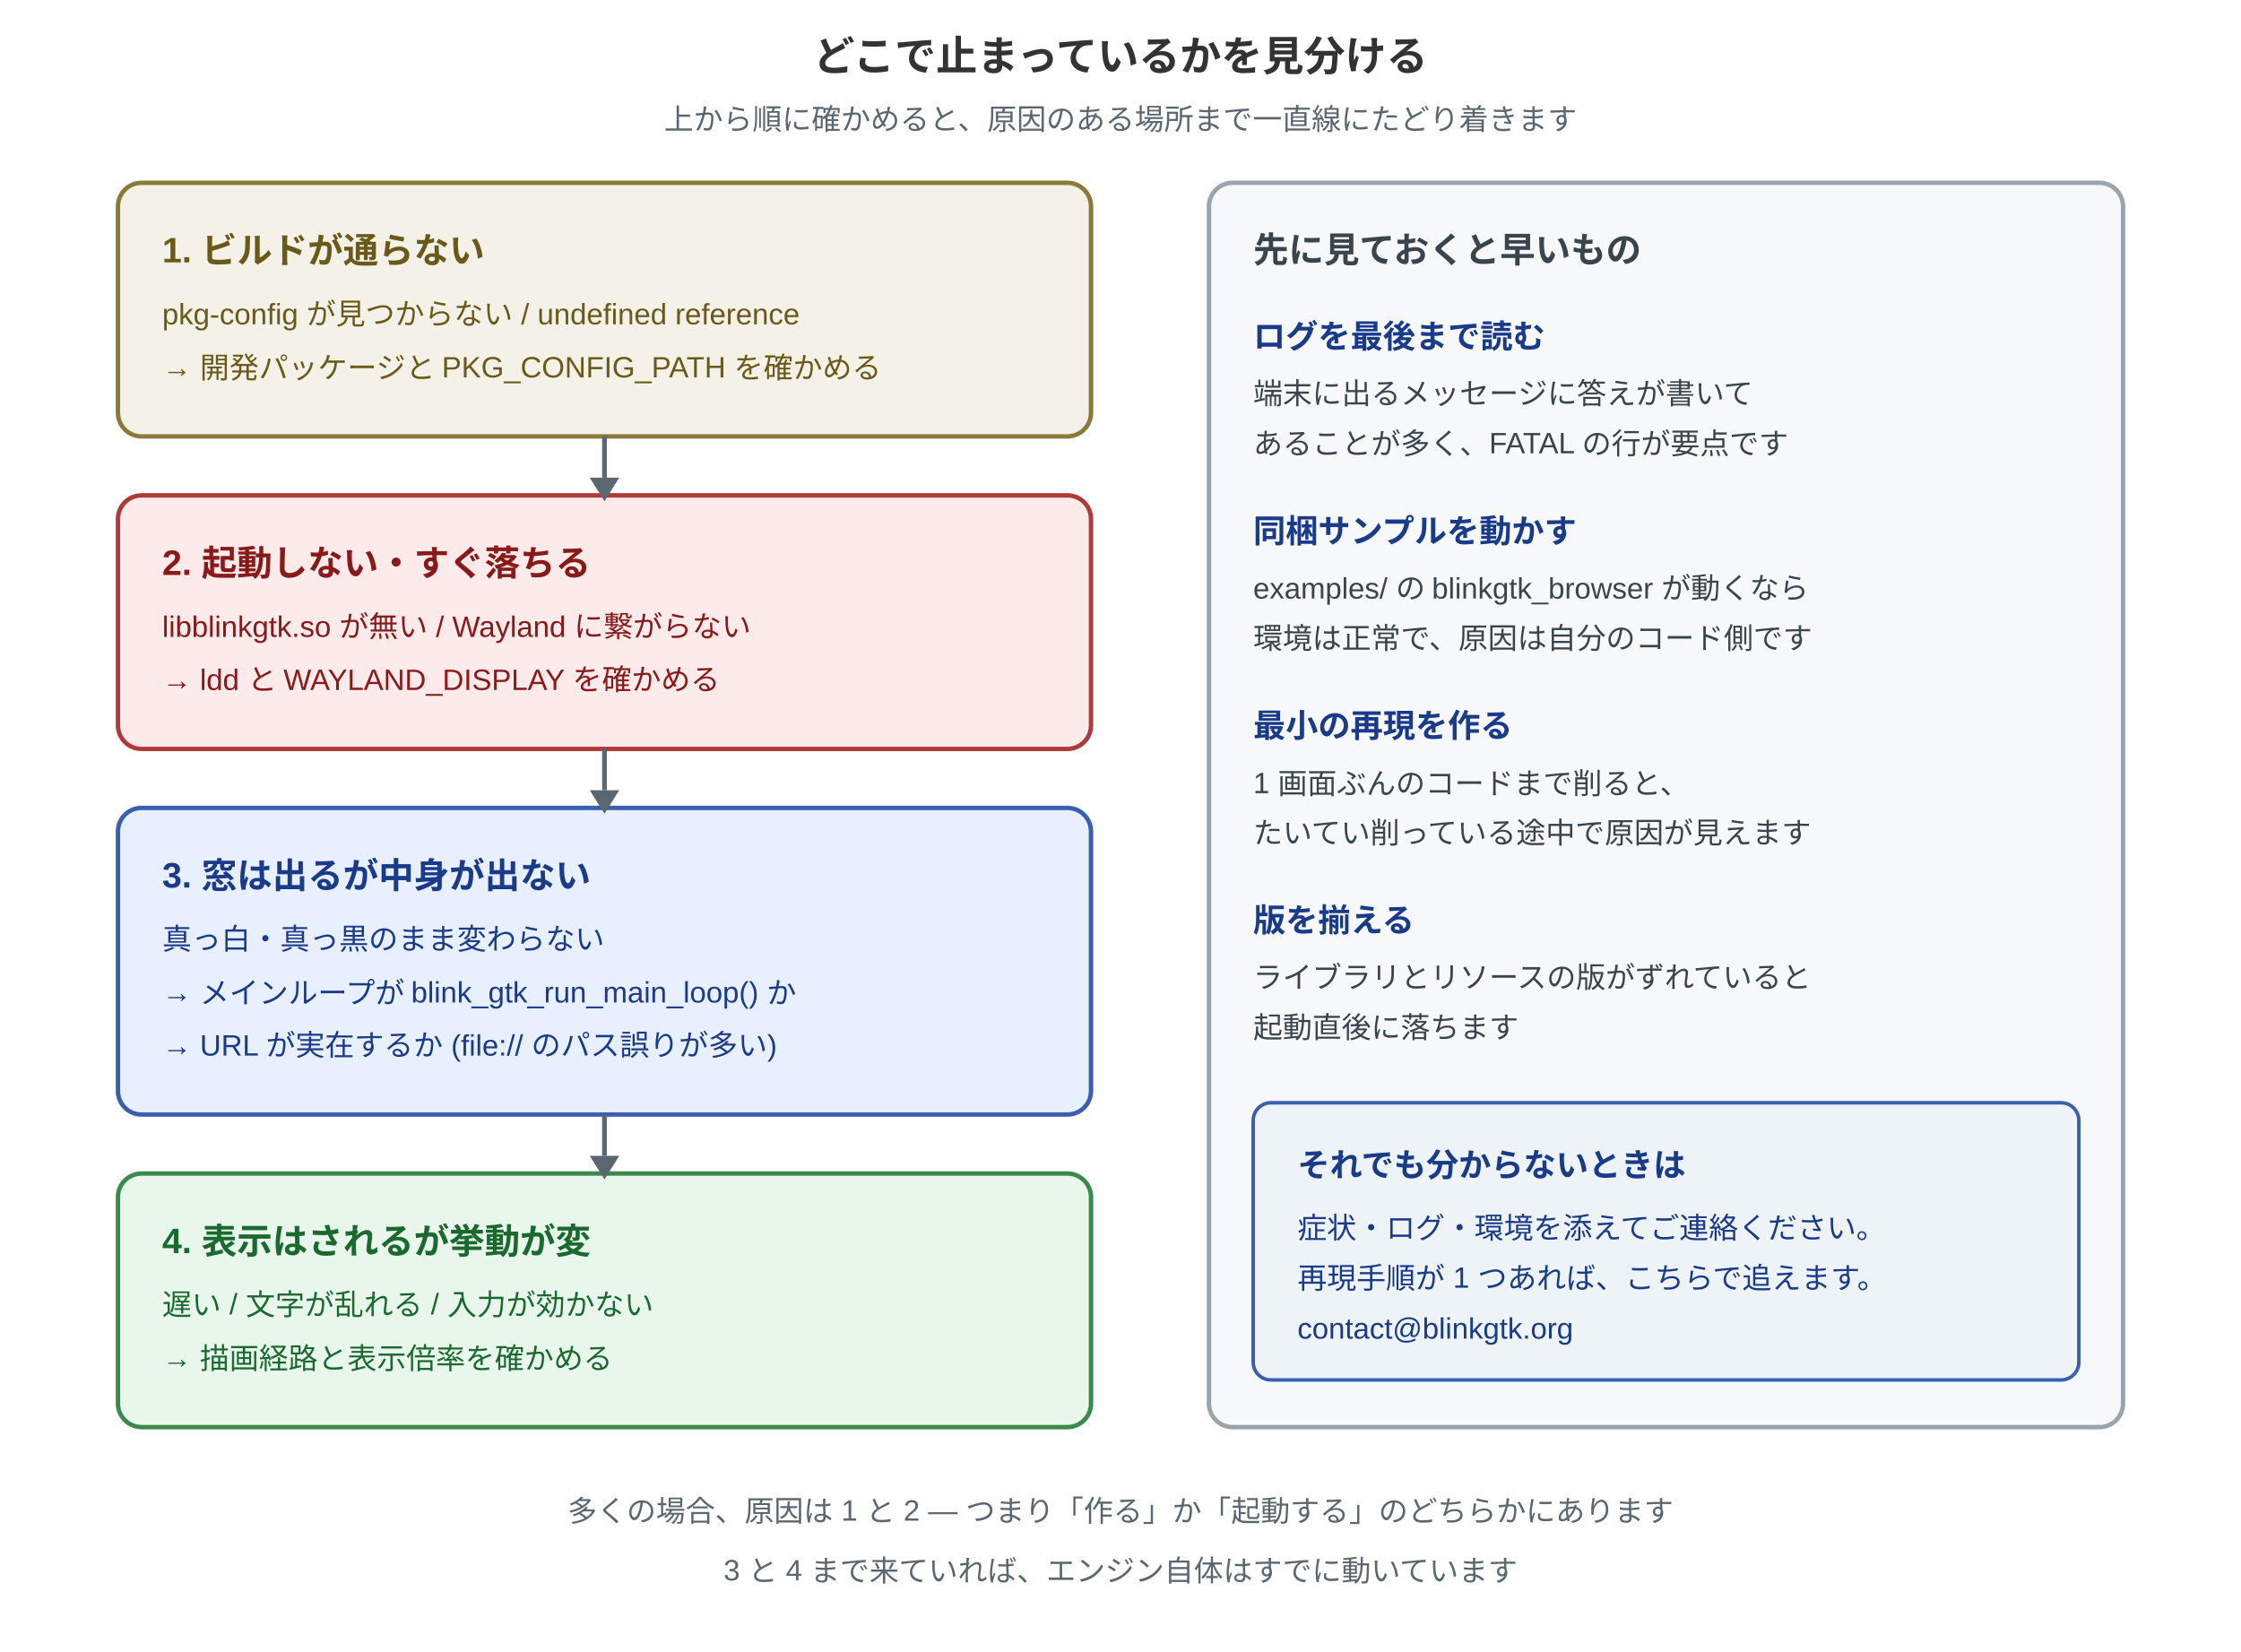
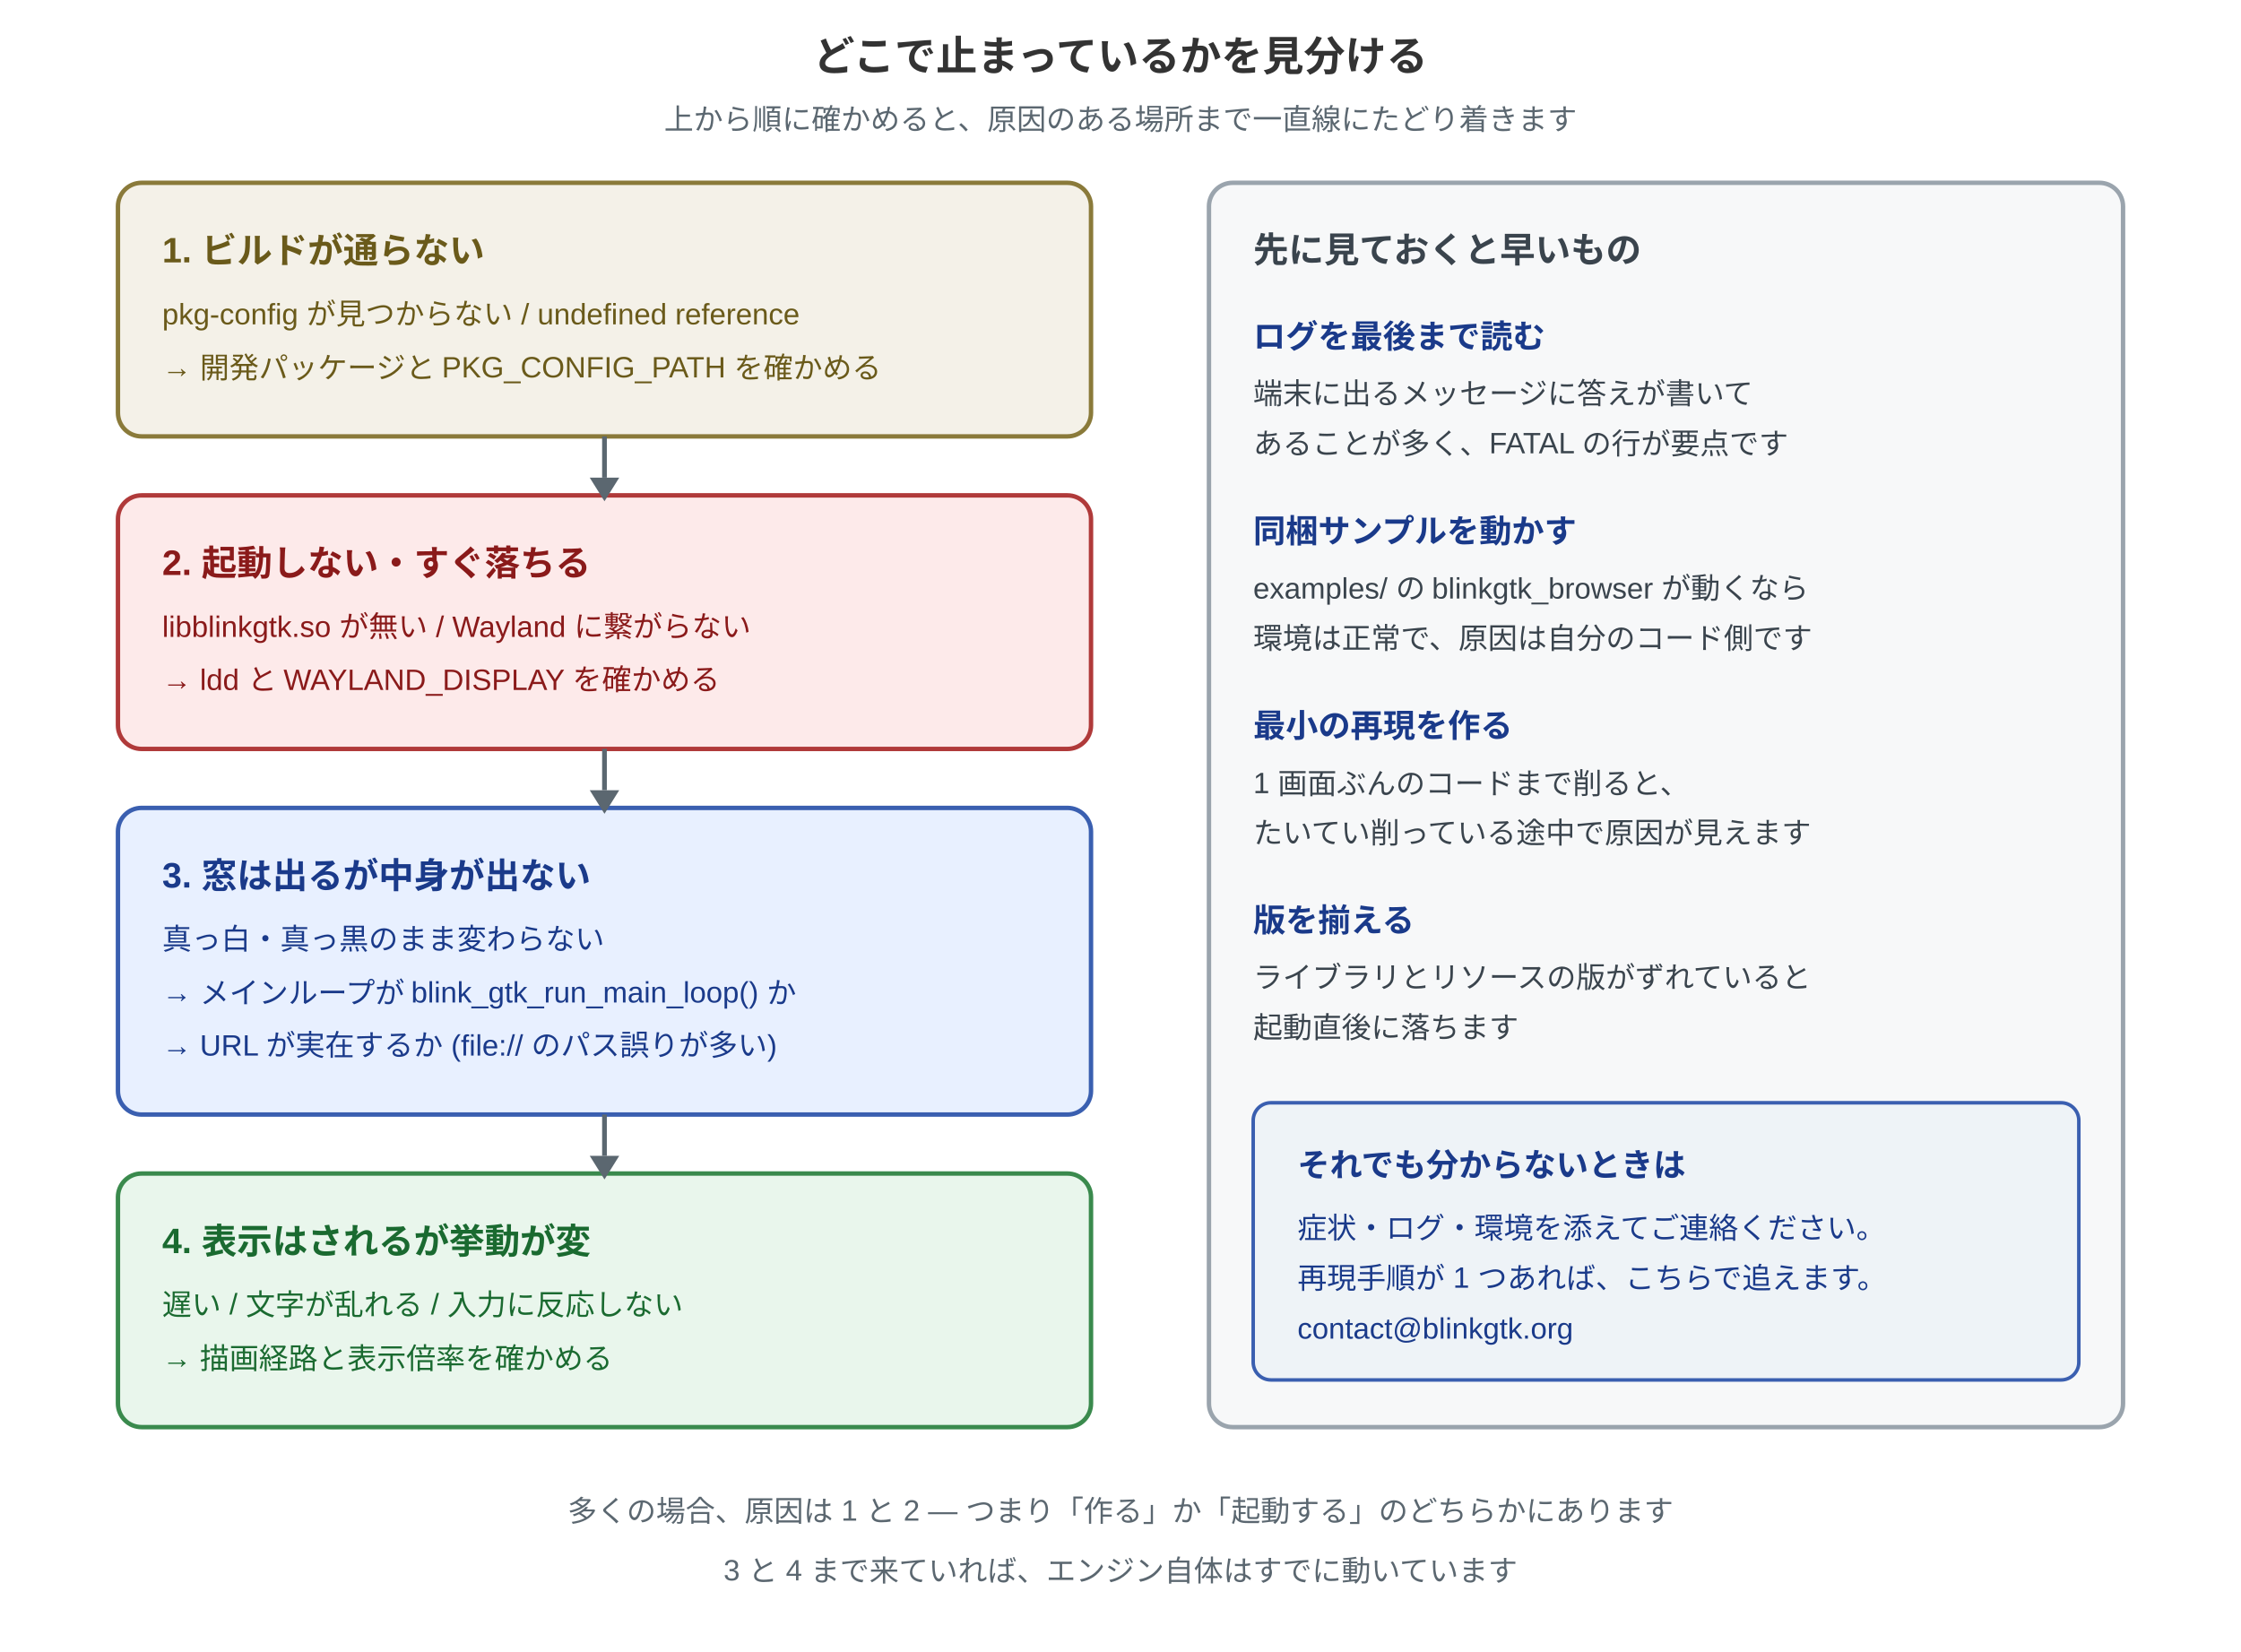
<svg xmlns="http://www.w3.org/2000/svg" viewBox="0 0 760 560" font-family="Liberation Sans, Harano Aji Gothic, sans-serif">
  <text x="380" y="24" text-anchor="middle" font-size="14" font-weight="bold" fill="#333">どこで止まっているかを見分ける</text>
  <text x="380" y="44" text-anchor="middle" font-size="10" fill="#5b6770">上から順に確かめると、原因のある場所まで一直線にたどり着きます</text>
  <rect x="40" y="62" width="330" height="86" rx="8" fill="#f4f1e8" stroke="#8a7a3a" stroke-width="1.5" />
  <text x="55" y="89" font-size="12" font-weight="bold" fill="#6a5a1a">1. ビルドが通らない</text>
  <text x="55" y="110" font-size="10" fill="#6a5a1a">pkg-config が見つからない / undefined reference</text>
  <text x="55" y="128" font-size="10" fill="#6a5a1a">→ 開発パッケージと PKG_CONFIG_PATH を確かめる</text>
  <rect x="40" y="168" width="330" height="86" rx="8" fill="#fdeaea" stroke="#b03a3a" stroke-width="1.5" />
  <text x="55" y="195" font-size="12" font-weight="bold" fill="#8a1a1a">2. 起動しない・すぐ落ちる</text>
  <text x="55" y="216" font-size="10" fill="#8a1a1a">libblinkgtk.so が無い / Wayland に繋がらない</text>
  <text x="55" y="234" font-size="10" fill="#8a1a1a">→ ldd と WAYLAND_DISPLAY を確かめる</text>
  <rect x="40" y="274" width="330" height="104" rx="8" fill="#e8f0ff" stroke="#3a5fb0" stroke-width="1.5" />
  <text x="55" y="301" font-size="12" font-weight="bold" fill="#1a3a8a">3. 窓は出るが中身が出ない</text>
  <text x="55" y="322" font-size="10" fill="#1a3a8a">真っ白・真っ黒のまま変わらない</text>
  <text x="55" y="340" font-size="10" fill="#1a3a8a">→ メインループが blink_gtk_run_main_loop() か</text>
  <text x="55" y="358" font-size="10" fill="#1a3a8a">→ URL が実在するか (file:// のパス誤りが多い)</text>
  <rect x="40" y="398" width="330" height="86" rx="8" fill="#e9f6ec" stroke="#3a8a4d" stroke-width="1.5" />
  <text x="55" y="425" font-size="12" font-weight="bold" fill="#1a6a30">4. 表示はされるが挙動が変</text>
-   <text x="55" y="446" font-size="10" fill="#1a6a30">遅い / 文字が乱れる / 入力が効かない</text>
+   <text x="55" y="446" font-size="10" fill="#1a6a30">遅い / 文字が乱れる / 入力に反応しない</text>
  <text x="55" y="464" font-size="10" fill="#1a6a30">→ 描画経路と表示倍率を確かめる</text>
  <line x1="205" y1="148" x2="205" y2="162" stroke="#5b6770" stroke-width="1.6" />
  <path d="M 200 162 L 210 162 L 205 170 Z" fill="#5b6770" />
  <line x1="205" y1="254" x2="205" y2="268" stroke="#5b6770" stroke-width="1.6" />
  <path d="M 200 268 L 210 268 L 205 276 Z" fill="#5b6770" />
  <line x1="205" y1="378" x2="205" y2="392" stroke="#5b6770" stroke-width="1.6" />
  <path d="M 200 392 L 210 392 L 205 400 Z" fill="#5b6770" />
  <rect x="410" y="62" width="310" height="422" rx="8" fill="#f7f8f9" stroke="#9aa4ad" stroke-width="1.5" />
  <text x="425" y="89" font-size="12" font-weight="bold" fill="#3a444d">先に見ておくと早いもの</text>
  <text x="425" y="118" font-size="11" font-weight="bold" fill="#1a3a8a">ログを最後まで読む</text>
  <text x="425" y="137" font-size="10" fill="#3a444d">端末に出るメッセージに答えが書いて</text>
  <text x="425" y="154" font-size="10" fill="#3a444d">あることが多く、FATAL の行が要点です</text>
  <text x="425" y="184" font-size="11" font-weight="bold" fill="#1a3a8a">同梱サンプルを動かす</text>
  <text x="425" y="203" font-size="10" fill="#3a444d">examples/ の blinkgtk_browser が動くなら</text>
  <text x="425" y="220" font-size="10" fill="#3a444d">環境は正常で、原因は自分のコード側です</text>
  <text x="425" y="250" font-size="11" font-weight="bold" fill="#1a3a8a">最小の再現を作る</text>
  <text x="425" y="269" font-size="10" fill="#3a444d">1 画面ぶんのコードまで削ると、</text>
  <text x="425" y="286" font-size="10" fill="#3a444d">たいてい削っている途中で原因が見えます</text>
  <text x="425" y="316" font-size="11" font-weight="bold" fill="#1a3a8a">版を揃える</text>
  <text x="425" y="335" font-size="10" fill="#3a444d">ライブラリとリソースの版がずれていると</text>
  <text x="425" y="352" font-size="10" fill="#3a444d">起動直後に落ちます</text>
  <rect x="425" y="374" width="280" height="94" rx="6" fill="#eef3f7" stroke="#3a5fb0" stroke-width="1.2" />
  <text x="440" y="399" font-size="11" font-weight="bold" fill="#1a3a8a">それでも分からないときは</text>
  <text x="440" y="420" font-size="10" fill="#1a3a8a">症状・ログ・環境を添えてご連絡ください。</text>
  <text x="440" y="437" font-size="10" fill="#1a3a8a">再現手順が 1 つあれば、こちらで追えます。</text>
  <text x="440" y="454" font-size="10" fill="#1a3a8a">contact@blinkgtk.org</text>
  <text x="380" y="516" text-anchor="middle" font-size="10" fill="#5b6770">多くの場合、原因は 1 と 2 — つまり「作る」か「起動する」のどちらかにあります</text>
  <text x="380" y="536" text-anchor="middle" font-size="10" fill="#5b6770">3 と 4 まで来ていれば、エンジン自体はすでに動いています</text>
</svg>
